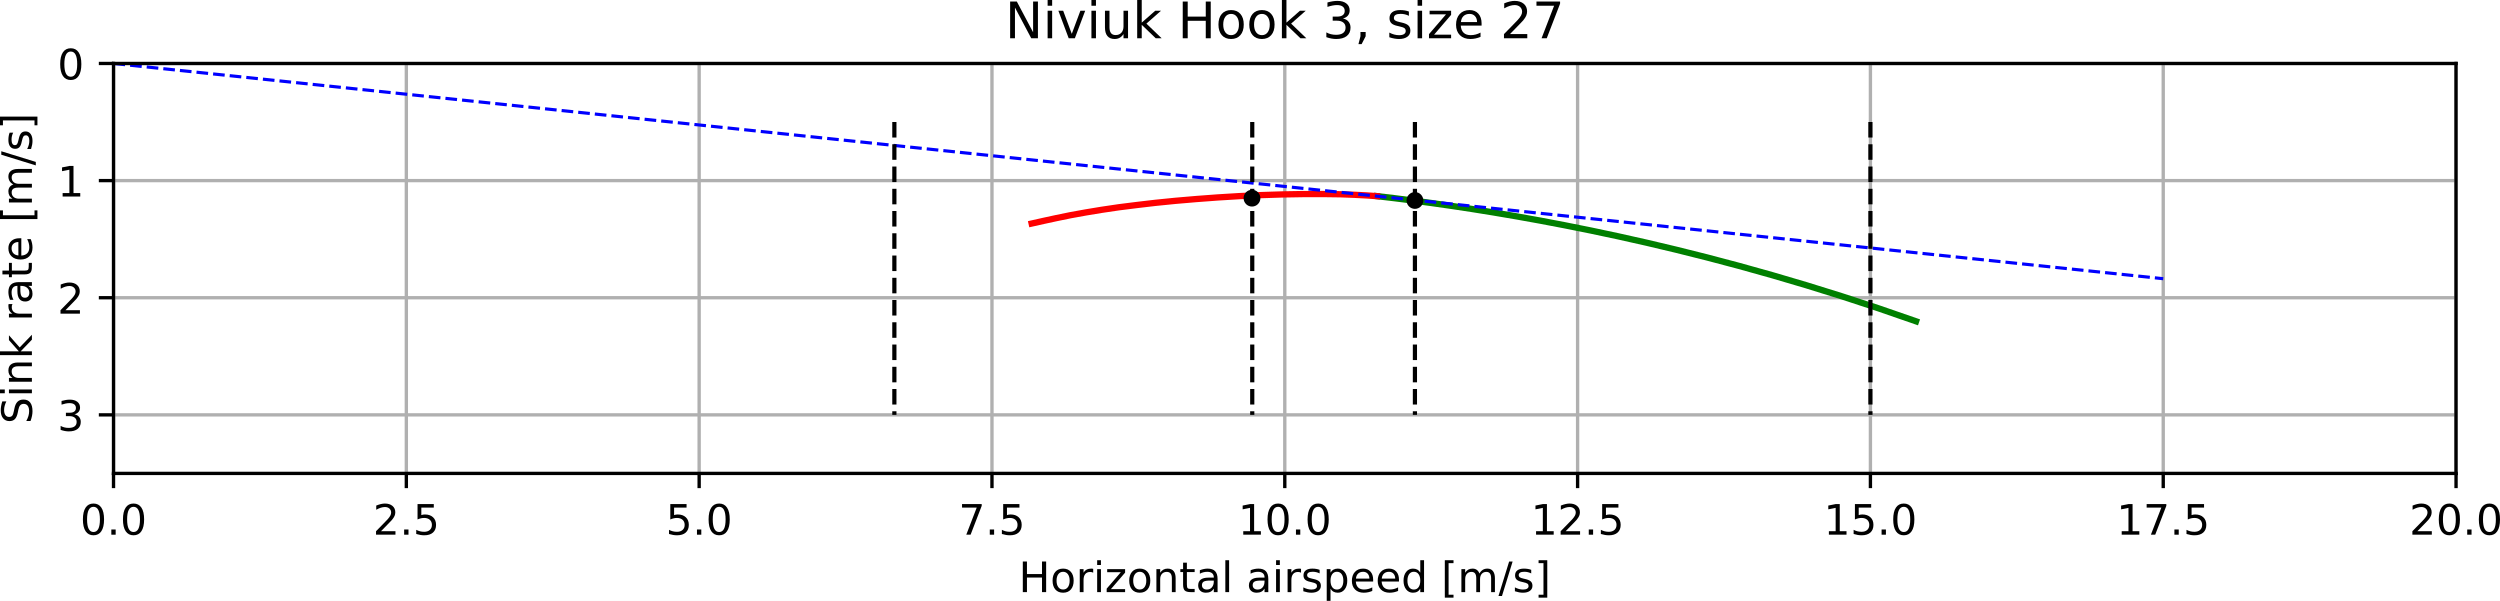
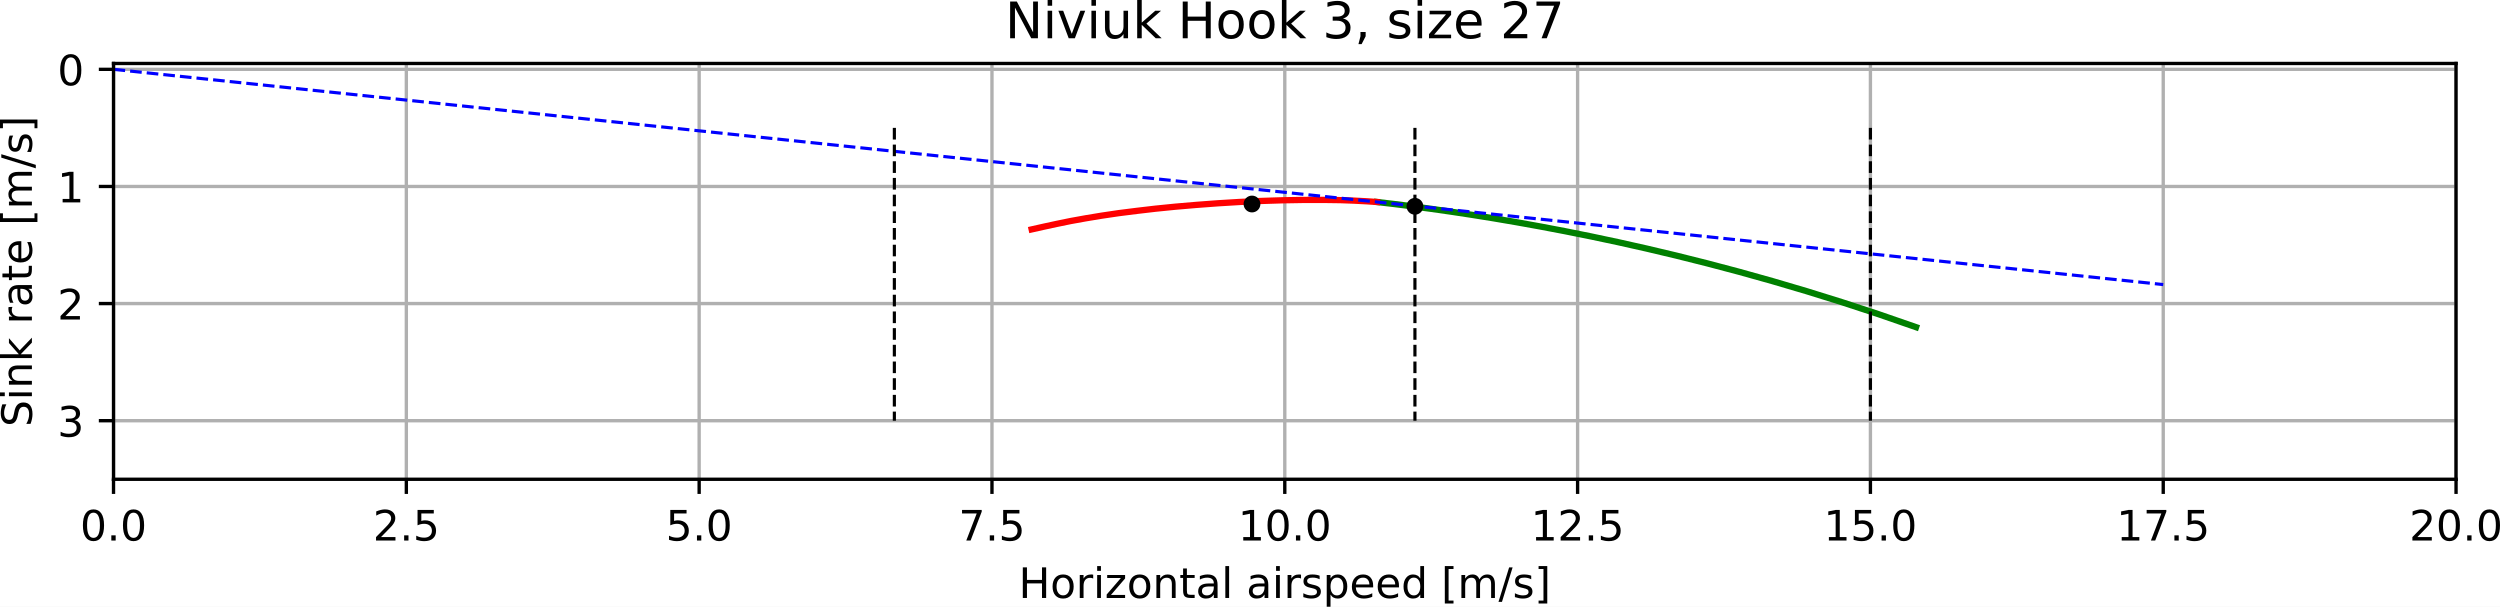
- <svg xmlns="http://www.w3.org/2000/svg" xmlns:xlink="http://www.w3.org/1999/xlink" width="595.51pt" height="143.124pt" viewBox="0 0 595.51 143.124" version="1.1" id="svg480">
+ <svg xmlns="http://www.w3.org/2000/svg" xmlns:xlink="http://www.w3.org/1999/xlink" width="595.51pt" height="144.519pt" viewBox="0 0 595.51 144.519" version="1.1" id="svg478">
  <defs id="defs6">
    <style type="text/css" id="style4">*{stroke-linejoin: round; stroke-linecap: butt}</style>
  </defs>
-   <rect style="fill:#ffffff;stroke-width:0.75;stroke-linecap:round" id="rect1686" width="595.51" height="143.124" x="0" y="0" />
-   <g id="axes_1" transform="translate(-62.95937,-117.8569)">
+   <rect style="fill:#ffffff;stroke-width:0.75;stroke-linecap:round" id="rect1683" width="595.51" height="144.519" x="0" y="0" />
+   <g id="axes_1" transform="translate(-62.95937,-117.1594)">
    <g id="patch_2">
-       <path d="m 90,230.625 h 558 v -97.65 H 90 Z" style="fill:#ffffff" id="path11" />
+       <path d="m 90,231.322 h 558 v -99.045 H 90 Z" style="fill:#ffffff" id="path11" />
    </g>
    <g id="matplotlib.axis_1">
      <g id="xtick_1">
        <g id="line2d_1">
-           <path d="m 90,230.625 v -97.65" clip-path="url(#p4e406c2c4f)" style="fill:none;stroke:#b0b0b0;stroke-width:0.8;stroke-linecap:square" id="path14" />
+           <path d="m 90,231.322 v -99.045" clip-path="url(#p16bf7ca05f)" style="fill:none;stroke:#b0b0b0;stroke-width:0.8;stroke-linecap:square" id="path14" />
        </g>
        <g id="line2d_2">
          <defs id="defs18">
-             <path id="m42795e333b" d="M 0,0 V 3.5" style="stroke:#000000;stroke-width:0.8" />
+             <path id="mcb87c6f336" d="M 0,0 V 3.5" style="stroke:#000000;stroke-width:0.8" />
          </defs>
          <g id="g22">
-             <use xlink:href="#m42795e333b" x="90" y="230.625" style="stroke:#000000;stroke-width:0.8" id="use20" width="100%" height="100%" />
+             <use xlink:href="#mcb87c6f336" x="90" y="231.322" style="stroke:#000000;stroke-width:0.8" id="use20" width="100%" height="100%" />
          </g>
        </g>
        <g id="text_1">
-           <g transform="matrix(0.1,0,0,-0.1,82.04844,245.2234)" id="g35">
+           <g transform="matrix(0.1,0,0,-0.1,82.04844,245.9209)" id="g35">
            <defs id="defs27">
              <path id="DejaVuSans-30" d="m 2034,4250 q -487,0 -733,-480 -245,-479 -245,-1442 0,-959 245,-1439 246,-480 733,-480 491,0 736,480 246,480 246,1439 0,963 -246,1442 -245,480 -736,480 z m 0,500 q 785,0 1199,-621 414,-620 414,-1801 0,-1178 -414,-1799 -414,-620 -1199,-620 -784,0 -1198,620 -414,621 -414,1799 0,1181 414,1801 414,621 1198,621 z" transform="scale(0.015625)" />
              <path id="DejaVuSans-2e" d="m 684,794 h 660 V 0 H 684 Z" transform="scale(0.015625)" />
            </defs>
            <use xlink:href="#DejaVuSans-30" id="use29" x="0" y="0" width="100%" height="100%" />
            <use xlink:href="#DejaVuSans-2e" x="63.623" id="use31" y="0" width="100%" height="100%" />
            <use xlink:href="#DejaVuSans-30" x="95.41" id="use33" y="0" width="100%" height="100%" />
          </g>
        </g>
      </g>
      <g id="xtick_2">
        <g id="line2d_3">
-           <path d="m 159.75,230.625 v -97.65" clip-path="url(#p4e406c2c4f)" style="fill:none;stroke:#b0b0b0;stroke-width:0.8;stroke-linecap:square" id="path39" />
+           <path d="m 159.75,231.322 v -99.045" clip-path="url(#p16bf7ca05f)" style="fill:none;stroke:#b0b0b0;stroke-width:0.8;stroke-linecap:square" id="path39" />
        </g>
        <g id="line2d_4">
          <g id="g44">
-             <use xlink:href="#m42795e333b" x="159.75" y="230.625" style="stroke:#000000;stroke-width:0.8" id="use42" width="100%" height="100%" />
+             <use xlink:href="#mcb87c6f336" x="159.75" y="231.322" style="stroke:#000000;stroke-width:0.8" id="use42" width="100%" height="100%" />
          </g>
        </g>
        <g id="text_2">
-           <g transform="matrix(0.1,0,0,-0.1,151.7984,245.2234)" id="g57">
+           <g transform="matrix(0.1,0,0,-0.1,151.7984,245.9209)" id="g57">
            <defs id="defs49">
              <path id="DejaVuSans-32" d="M 1228,531 H 3431 V 0 H 469 v 531 q 359,372 979,998 621,627 780,809 303,340 423,576 121,236 121,464 0,372 -261,606 -261,235 -680,235 -297,0 -627,-103 -329,-103 -704,-313 v 638 q 381,153 712,231 332,78 607,78 725,0 1156,-363 431,-362 431,-968 0,-288 -108,-546 -107,-257 -392,-607 -78,-91 -497,-524 Q 1991,1309 1228,531 Z" transform="scale(0.015625)" />
              <path id="DejaVuSans-35" d="M 691,4666 H 3169 V 4134 H 1269 V 2991 q 137,47 274,70 138,23 276,23 781,0 1237,-428 457,-428 457,-1159 Q 3513,744 3044,326 2575,-91 1722,-91 1428,-91 1123,-41 819,9 494,109 v 635 q 281,-153 581,-228 300,-75 634,-75 541,0 856,284 316,284 316,772 0,487 -316,771 -315,285 -856,285 -253,0 -505,-56 -251,-56 -513,-175 z" transform="scale(0.015625)" />
            </defs>
            <use xlink:href="#DejaVuSans-32" id="use51" x="0" y="0" width="100%" height="100%" />
            <use xlink:href="#DejaVuSans-2e" x="63.623" id="use53" y="0" width="100%" height="100%" />
            <use xlink:href="#DejaVuSans-35" x="95.41" id="use55" y="0" width="100%" height="100%" />
          </g>
        </g>
      </g>
      <g id="xtick_3">
        <g id="line2d_5">
-           <path d="m 229.5,230.625 v -97.65" clip-path="url(#p4e406c2c4f)" style="fill:none;stroke:#b0b0b0;stroke-width:0.8;stroke-linecap:square" id="path61" />
+           <path d="m 229.5,231.322 v -99.045" clip-path="url(#p16bf7ca05f)" style="fill:none;stroke:#b0b0b0;stroke-width:0.8;stroke-linecap:square" id="path61" />
        </g>
        <g id="line2d_6">
          <g id="g66">
-             <use xlink:href="#m42795e333b" x="229.5" y="230.625" style="stroke:#000000;stroke-width:0.8" id="use64" width="100%" height="100%" />
+             <use xlink:href="#mcb87c6f336" x="229.5" y="231.322" style="stroke:#000000;stroke-width:0.8" id="use64" width="100%" height="100%" />
          </g>
        </g>
        <g id="text_3">
-           <g transform="matrix(0.1,0,0,-0.1,221.5484,245.2234)" id="g75">
+           <g transform="matrix(0.1,0,0,-0.1,221.5484,245.9209)" id="g75">
            <use xlink:href="#DejaVuSans-35" id="use69" x="0" y="0" width="100%" height="100%" />
            <use xlink:href="#DejaVuSans-2e" x="63.623" id="use71" y="0" width="100%" height="100%" />
            <use xlink:href="#DejaVuSans-30" x="95.41" id="use73" y="0" width="100%" height="100%" />
          </g>
        </g>
      </g>
      <g id="xtick_4">
        <g id="line2d_7">
-           <path d="m 299.25,230.625 v -97.65" clip-path="url(#p4e406c2c4f)" style="fill:none;stroke:#b0b0b0;stroke-width:0.8;stroke-linecap:square" id="path79" />
+           <path d="m 299.25,231.322 v -99.045" clip-path="url(#p16bf7ca05f)" style="fill:none;stroke:#b0b0b0;stroke-width:0.8;stroke-linecap:square" id="path79" />
        </g>
        <g id="line2d_8">
          <g id="g84">
-             <use xlink:href="#m42795e333b" x="299.25" y="230.625" style="stroke:#000000;stroke-width:0.8" id="use82" width="100%" height="100%" />
+             <use xlink:href="#mcb87c6f336" x="299.25" y="231.322" style="stroke:#000000;stroke-width:0.8" id="use82" width="100%" height="100%" />
          </g>
        </g>
        <g id="text_4">
-           <g transform="matrix(0.1,0,0,-0.1,291.2984,245.2234)" id="g96">
+           <g transform="matrix(0.1,0,0,-0.1,291.2984,245.9209)" id="g96">
            <defs id="defs88">
              <path id="DejaVuSans-37" d="M 525,4666 H 3525 V 4397 L 1831,0 H 1172 L 2766,4134 H 525 Z" transform="scale(0.015625)" />
            </defs>
            <use xlink:href="#DejaVuSans-37" id="use90" x="0" y="0" width="100%" height="100%" />
            <use xlink:href="#DejaVuSans-2e" x="63.623" id="use92" y="0" width="100%" height="100%" />
            <use xlink:href="#DejaVuSans-35" x="95.41" id="use94" y="0" width="100%" height="100%" />
          </g>
        </g>
      </g>
      <g id="xtick_5">
        <g id="line2d_9">
-           <path d="m 369,230.625 v -97.65" clip-path="url(#p4e406c2c4f)" style="fill:none;stroke:#b0b0b0;stroke-width:0.8;stroke-linecap:square" id="path100" />
+           <path d="m 369,231.322 v -99.045" clip-path="url(#p16bf7ca05f)" style="fill:none;stroke:#b0b0b0;stroke-width:0.8;stroke-linecap:square" id="path100" />
        </g>
        <g id="line2d_10">
          <g id="g105">
-             <use xlink:href="#m42795e333b" x="369" y="230.625" style="stroke:#000000;stroke-width:0.8" id="use103" width="100%" height="100%" />
+             <use xlink:href="#mcb87c6f336" x="369" y="231.322" style="stroke:#000000;stroke-width:0.8" id="use103" width="100%" height="100%" />
          </g>
        </g>
        <g id="text_5">
-           <g transform="matrix(0.1,0,0,-0.1,357.8672,245.2234)" id="g119">
+           <g transform="matrix(0.1,0,0,-0.1,357.8672,245.9209)" id="g119">
            <defs id="defs109">
              <path id="DejaVuSans-31" d="M 794,531 H 1825 V 4091 L 703,3866 v 575 l 1116,225 h 631 V 531 H 3481 V 0 H 794 Z" transform="scale(0.015625)" />
            </defs>
            <use xlink:href="#DejaVuSans-31" id="use111" x="0" y="0" width="100%" height="100%" />
            <use xlink:href="#DejaVuSans-30" x="63.623" id="use113" y="0" width="100%" height="100%" />
            <use xlink:href="#DejaVuSans-2e" x="127.246" id="use115" y="0" width="100%" height="100%" />
            <use xlink:href="#DejaVuSans-30" x="159.033" id="use117" y="0" width="100%" height="100%" />
          </g>
        </g>
      </g>
      <g id="xtick_6">
        <g id="line2d_11">
-           <path d="m 438.75,230.625 v -97.65" clip-path="url(#p4e406c2c4f)" style="fill:none;stroke:#b0b0b0;stroke-width:0.8;stroke-linecap:square" id="path123" />
+           <path d="m 438.75,231.322 v -99.045" clip-path="url(#p16bf7ca05f)" style="fill:none;stroke:#b0b0b0;stroke-width:0.8;stroke-linecap:square" id="path123" />
        </g>
        <g id="line2d_12">
          <g id="g128">
-             <use xlink:href="#m42795e333b" x="438.75" y="230.625" style="stroke:#000000;stroke-width:0.8" id="use126" width="100%" height="100%" />
+             <use xlink:href="#mcb87c6f336" x="438.75" y="231.322" style="stroke:#000000;stroke-width:0.8" id="use126" width="100%" height="100%" />
          </g>
        </g>
        <g id="text_6">
-           <g transform="matrix(0.1,0,0,-0.1,427.6172,245.2234)" id="g139">
+           <g transform="matrix(0.1,0,0,-0.1,427.6172,245.9209)" id="g139">
            <use xlink:href="#DejaVuSans-31" id="use131" x="0" y="0" width="100%" height="100%" />
            <use xlink:href="#DejaVuSans-32" x="63.623" id="use133" y="0" width="100%" height="100%" />
            <use xlink:href="#DejaVuSans-2e" x="127.246" id="use135" y="0" width="100%" height="100%" />
            <use xlink:href="#DejaVuSans-35" x="159.033" id="use137" y="0" width="100%" height="100%" />
          </g>
        </g>
      </g>
      <g id="xtick_7">
        <g id="line2d_13">
-           <path d="m 508.5,230.625 v -97.65" clip-path="url(#p4e406c2c4f)" style="fill:none;stroke:#b0b0b0;stroke-width:0.8;stroke-linecap:square" id="path143" />
+           <path d="m 508.5,231.322 v -99.045" clip-path="url(#p16bf7ca05f)" style="fill:none;stroke:#b0b0b0;stroke-width:0.8;stroke-linecap:square" id="path143" />
        </g>
        <g id="line2d_14">
          <g id="g148">
-             <use xlink:href="#m42795e333b" x="508.5" y="230.625" style="stroke:#000000;stroke-width:0.8" id="use146" width="100%" height="100%" />
+             <use xlink:href="#mcb87c6f336" x="508.5" y="231.322" style="stroke:#000000;stroke-width:0.8" id="use146" width="100%" height="100%" />
          </g>
        </g>
        <g id="text_7">
-           <g transform="matrix(0.1,0,0,-0.1,497.3672,245.2234)" id="g159">
+           <g transform="matrix(0.1,0,0,-0.1,497.3672,245.9209)" id="g159">
            <use xlink:href="#DejaVuSans-31" id="use151" x="0" y="0" width="100%" height="100%" />
            <use xlink:href="#DejaVuSans-35" x="63.623" id="use153" y="0" width="100%" height="100%" />
            <use xlink:href="#DejaVuSans-2e" x="127.246" id="use155" y="0" width="100%" height="100%" />
            <use xlink:href="#DejaVuSans-30" x="159.033" id="use157" y="0" width="100%" height="100%" />
          </g>
        </g>
      </g>
      <g id="xtick_8">
        <g id="line2d_15">
-           <path d="m 578.25,230.625 v -97.65" clip-path="url(#p4e406c2c4f)" style="fill:none;stroke:#b0b0b0;stroke-width:0.8;stroke-linecap:square" id="path163" />
+           <path d="m 578.25,231.322 v -99.045" clip-path="url(#p16bf7ca05f)" style="fill:none;stroke:#b0b0b0;stroke-width:0.8;stroke-linecap:square" id="path163" />
        </g>
        <g id="line2d_16">
          <g id="g168">
-             <use xlink:href="#m42795e333b" x="578.25" y="230.625" style="stroke:#000000;stroke-width:0.8" id="use166" width="100%" height="100%" />
+             <use xlink:href="#mcb87c6f336" x="578.25" y="231.322" style="stroke:#000000;stroke-width:0.8" id="use166" width="100%" height="100%" />
          </g>
        </g>
        <g id="text_8">
-           <g transform="matrix(0.1,0,0,-0.1,567.1172,245.2234)" id="g179">
+           <g transform="matrix(0.1,0,0,-0.1,567.1172,245.9209)" id="g179">
            <use xlink:href="#DejaVuSans-31" id="use171" x="0" y="0" width="100%" height="100%" />
            <use xlink:href="#DejaVuSans-37" x="63.623" id="use173" y="0" width="100%" height="100%" />
            <use xlink:href="#DejaVuSans-2e" x="127.246" id="use175" y="0" width="100%" height="100%" />
            <use xlink:href="#DejaVuSans-35" x="159.033" id="use177" y="0" width="100%" height="100%" />
          </g>
        </g>
      </g>
      <g id="xtick_9">
        <g id="line2d_17">
-           <path d="m 648,230.625 v -97.65" clip-path="url(#p4e406c2c4f)" style="fill:none;stroke:#b0b0b0;stroke-width:0.8;stroke-linecap:square" id="path183" />
+           <path d="m 648,231.322 v -99.045" clip-path="url(#p16bf7ca05f)" style="fill:none;stroke:#b0b0b0;stroke-width:0.8;stroke-linecap:square" id="path183" />
        </g>
        <g id="line2d_18">
          <g id="g188">
-             <use xlink:href="#m42795e333b" x="648" y="230.625" style="stroke:#000000;stroke-width:0.8" id="use186" width="100%" height="100%" />
+             <use xlink:href="#mcb87c6f336" x="648" y="231.322" style="stroke:#000000;stroke-width:0.8" id="use186" width="100%" height="100%" />
          </g>
        </g>
        <g id="text_9">
-           <g transform="matrix(0.1,0,0,-0.1,636.8672,245.2234)" id="g199">
+           <g transform="matrix(0.1,0,0,-0.1,636.8672,245.9209)" id="g199">
            <use xlink:href="#DejaVuSans-32" id="use191" x="0" y="0" width="100%" height="100%" />
            <use xlink:href="#DejaVuSans-30" x="63.623" id="use193" y="0" width="100%" height="100%" />
            <use xlink:href="#DejaVuSans-2e" x="127.246" id="use195" y="0" width="100%" height="100%" />
            <use xlink:href="#DejaVuSans-30" x="159.033" id="use197" y="0" width="100%" height="100%" />
          </g>
        </g>
      </g>
      <g id="text_10">
-         <g transform="matrix(0.1,0,0,-0.1,305.6164,258.9016)" id="g273">
+         <g transform="matrix(0.1,0,0,-0.1,305.6164,259.5991)" id="g273">
          <defs id="defs221">
            <path id="DejaVuSans-48" d="m 628,4666 h 631 V 2753 h 2294 v 1913 h 631 V 0 H 3553 V 2222 H 1259 V 0 H 628 Z" transform="scale(0.015625)" />
            <path id="DejaVuSans-6f" d="m 1959,3097 q -462,0 -731,-361 -269,-361 -269,-989 0,-628 267,-989 268,-361 733,-361 460,0 728,362 269,363 269,988 0,622 -269,986 -268,364 -728,364 z m 0,487 q 750,0 1178,-488 429,-487 429,-1349 Q 3566,888 3137,398 2709,-91 1959,-91 1206,-91 779,398 353,888 353,1747 q 0,862 426,1349 427,488 1180,488 z" transform="scale(0.015625)" />
            <path id="DejaVuSans-72" d="m 2631,2963 q -97,56 -211,82 -114,27 -251,27 -488,0 -749,-317 -261,-317 -261,-911 V 0 H 581 v 3500 h 578 v -544 q 182,319 472,473 291,155 707,155 59,0 131,-8 72,-7 159,-23 z" transform="scale(0.015625)" />
            <path id="DejaVuSans-69" d="m 603,3500 h 575 V 0 H 603 Z m 0,1363 h 575 V 4134 H 603 Z" transform="scale(0.015625)" />
            <path id="DejaVuSans-7a" d="M 353,3500 H 3084 V 2975 L 922,459 H 3084 V 0 H 275 V 525 L 2438,3041 H 353 Z" transform="scale(0.015625)" />
            <path id="DejaVuSans-6e" d="M 3513,2113 V 0 h -575 v 2094 q 0,497 -194,743 -194,247 -581,247 -466,0 -735,-297 -269,-296 -269,-809 V 0 H 581 v 3500 h 578 v -544 q 207,316 486,472 280,156 646,156 603,0 912,-373 310,-373 310,-1098 z" transform="scale(0.015625)" />
            <path id="DejaVuSans-74" d="M 1172,4494 V 3500 H 2356 V 3053 H 1172 V 1153 q 0,-428 117,-550 117,-122 477,-122 h 590 V 0 H 1766 Q 1100,0 847,248 594,497 594,1153 V 3053 H 172 v 447 h 422 v 994 z" transform="scale(0.015625)" />
            <path id="DejaVuSans-61" d="m 2194,1759 q -697,0 -966,-159 -269,-159 -269,-544 0,-306 202,-486 202,-179 548,-179 479,0 768,339 289,339 289,901 v 128 z m 1147,238 V 0 H 2766 V 531 Q 2569,213 2275,61 1981,-91 1556,-91 q -537,0 -855,302 -317,302 -317,808 0,590 395,890 396,300 1180,300 h 807 v 57 q 0,397 -261,614 -261,217 -733,217 -300,0 -585,-72 -284,-72 -546,-216 v 532 q 315,122 612,182 297,61 578,61 760,0 1135,-394 375,-393 375,-1193 z" transform="scale(0.015625)" />
            <path id="DejaVuSans-6c" d="m 603,4863 h 575 V 0 H 603 Z" transform="scale(0.015625)" />
            <path id="DejaVuSans-20" transform="scale(0.015625)" d="" />
            <path id="DejaVuSans-73" d="m 2834,3397 v -544 q -243,125 -506,187 -262,63 -544,63 -428,0 -642,-131 -214,-131 -214,-394 0,-200 153,-314 153,-114 616,-217 l 197,-44 q 612,-131 870,-370 258,-239 258,-667 0,-488 -386,-773 Q 2250,-91 1575,-91 1294,-91 989,-36 684,19 347,128 v 594 q 319,-166 628,-249 309,-82 613,-82 406,0 624,139 219,139 219,392 0,234 -158,359 -157,125 -692,241 l -200,47 q -534,112 -772,345 -237,233 -237,639 0,494 350,762 350,269 994,269 318,0 599,-47 282,-46 519,-140 z" transform="scale(0.015625)" />
            <path id="DejaVuSans-70" d="M 1159,525 V -1331 H 581 v 4831 h 578 v -531 q 182,312 458,463 277,152 661,152 638,0 1036,-506 399,-506 399,-1331 0,-825 -399,-1332 -398,-506 -1036,-506 -384,0 -661,152 -276,152 -458,464 z m 1957,1222 q 0,634 -261,995 -261,361 -717,361 -457,0 -718,-361 -261,-361 -261,-995 0,-634 261,-995 261,-361 718,-361 456,0 717,361 261,361 261,995 z" transform="scale(0.015625)" />
            <path id="DejaVuSans-65" d="M 3597,1894 V 1613 H 953 q 38,-594 358,-905 320,-311 892,-311 331,0 642,81 311,81 618,244 V 178 Q 3153,47 2828,-22 2503,-91 2169,-91 1331,-91 842,396 353,884 353,1716 q 0,859 464,1363 464,505 1252,505 706,0 1117,-455 411,-454 411,-1235 z m -575,169 q -6,471 -264,752 -258,282 -683,282 -481,0 -770,-272 -289,-272 -333,-766 z" transform="scale(0.015625)" />
            <path id="DejaVuSans-64" d="m 2906,2969 v 1894 h 575 V 0 H 2906 V 525 Q 2725,213 2448,61 2172,-91 1784,-91 1150,-91 751,415 353,922 353,1747 q 0,825 398,1331 399,506 1033,506 388,0 664,-152 277,-151 458,-463 z M 947,1747 q 0,-634 261,-995 261,-361 717,-361 456,0 718,361 263,361 263,995 0,634 -263,995 -262,361 -718,361 -456,0 -717,-361 -261,-361 -261,-995 z" transform="scale(0.015625)" />
            <path id="DejaVuSans-5b" d="M 550,4863 H 1875 V 4416 H 1125 V -397 h 750 V -844 H 550 Z" transform="scale(0.015625)" />
            <path id="DejaVuSans-6d" d="m 3328,2828 q 216,388 516,572 300,184 706,184 547,0 844,-383 297,-382 297,-1088 V 0 h -578 v 2094 q 0,503 -179,746 -178,244 -543,244 -447,0 -707,-297 -259,-296 -259,-809 V 0 h -578 v 2094 q 0,506 -178,748 -178,242 -550,242 -441,0 -701,-298 -259,-298 -259,-808 V 0 H 581 v 3500 h 578 v -544 q 197,322 472,475 275,153 653,153 382,0 649,-194 267,-193 395,-562 z" transform="scale(0.015625)" />
            <path id="DejaVuSans-2f" d="m 1625,4666 h 531 L 531,-594 H 0 Z" transform="scale(0.015625)" />
            <path id="DejaVuSans-5d" d="M 1947,4863 V -844 H 622 v 447 h 747 V 4416 H 622 v 447 z" transform="scale(0.015625)" />
          </defs>
          <use xlink:href="#DejaVuSans-48" id="use223" x="0" y="0" width="100%" height="100%" />
          <use xlink:href="#DejaVuSans-6f" x="75.195" id="use225" y="0" width="100%" height="100%" />
          <use xlink:href="#DejaVuSans-72" x="136.377" id="use227" y="0" width="100%" height="100%" />
          <use xlink:href="#DejaVuSans-69" x="177.49" id="use229" y="0" width="100%" height="100%" />
          <use xlink:href="#DejaVuSans-7a" x="205.273" id="use231" y="0" width="100%" height="100%" />
          <use xlink:href="#DejaVuSans-6f" x="257.764" id="use233" y="0" width="100%" height="100%" />
          <use xlink:href="#DejaVuSans-6e" x="318.945" id="use235" y="0" width="100%" height="100%" />
          <use xlink:href="#DejaVuSans-74" x="382.324" id="use237" y="0" width="100%" height="100%" />
          <use xlink:href="#DejaVuSans-61" x="421.533" id="use239" y="0" width="100%" height="100%" />
          <use xlink:href="#DejaVuSans-6c" x="482.812" id="use241" y="0" width="100%" height="100%" />
          <use xlink:href="#DejaVuSans-20" x="510.596" id="use243" y="0" width="100%" height="100%" />
          <use xlink:href="#DejaVuSans-61" x="542.383" id="use245" y="0" width="100%" height="100%" />
          <use xlink:href="#DejaVuSans-69" x="603.662" id="use247" y="0" width="100%" height="100%" />
          <use xlink:href="#DejaVuSans-72" x="631.445" id="use249" y="0" width="100%" height="100%" />
          <use xlink:href="#DejaVuSans-73" x="672.559" id="use251" y="0" width="100%" height="100%" />
          <use xlink:href="#DejaVuSans-70" x="724.658" id="use253" y="0" width="100%" height="100%" />
          <use xlink:href="#DejaVuSans-65" x="788.135" id="use255" y="0" width="100%" height="100%" />
          <use xlink:href="#DejaVuSans-65" x="849.658" id="use257" y="0" width="100%" height="100%" />
          <use xlink:href="#DejaVuSans-64" x="911.182" id="use259" y="0" width="100%" height="100%" />
          <use xlink:href="#DejaVuSans-20" x="974.658" id="use261" y="0" width="100%" height="100%" />
          <use xlink:href="#DejaVuSans-5b" x="1006.445" id="use263" y="0" width="100%" height="100%" />
          <use xlink:href="#DejaVuSans-6d" x="1045.459" id="use265" y="0" width="100%" height="100%" />
          <use xlink:href="#DejaVuSans-2f" x="1142.871" id="use267" y="0" width="100%" height="100%" />
          <use xlink:href="#DejaVuSans-73" x="1176.562" id="use269" y="0" width="100%" height="100%" />
          <use xlink:href="#DejaVuSans-5d" x="1228.662" id="use271" y="0" width="100%" height="100%" />
        </g>
      </g>
    </g>
    <g id="matplotlib.axis_2">
      <g id="ytick_1">
        <g id="line2d_19">
-           <path d="M 90,132.975 H 648" clip-path="url(#p4e406c2c4f)" style="fill:none;stroke:#b0b0b0;stroke-width:0.8;stroke-linecap:square" id="path277" />
+           <path d="M 90,133.673 H 648" clip-path="url(#p16bf7ca05f)" style="fill:none;stroke:#b0b0b0;stroke-width:0.8;stroke-linecap:square" id="path277" />
        </g>
        <g id="line2d_20">
          <defs id="defs281">
-             <path id="med8444275d" d="M 0,0 H -3.5" style="stroke:#000000;stroke-width:0.8" />
+             <path id="mcacf50961f" d="M 0,0 H -3.5" style="stroke:#000000;stroke-width:0.8" />
          </defs>
          <g id="g285">
-             <use xlink:href="#med8444275d" x="90" y="132.975" style="stroke:#000000;stroke-width:0.8" id="use283" width="100%" height="100%" />
+             <use xlink:href="#mcacf50961f" x="90" y="133.673" style="stroke:#000000;stroke-width:0.8" id="use283" width="100%" height="100%" />
          </g>
        </g>
        <g id="text_11">
-           <g transform="matrix(0.1,0,0,-0.1,76.6375,136.7742)" id="g290">
+           <g transform="matrix(0.1,0,0,-0.1,76.6375,137.4717)" id="g290">
            <use xlink:href="#DejaVuSans-30" id="use288" x="0" y="0" width="100%" height="100%" />
          </g>
        </g>
      </g>
      <g id="ytick_2">
        <g id="line2d_21">
-           <path d="M 90,160.875 H 648" clip-path="url(#p4e406c2c4f)" style="fill:none;stroke:#b0b0b0;stroke-width:0.8;stroke-linecap:square" id="path294" />
+           <path d="M 90,161.572 H 648" clip-path="url(#p16bf7ca05f)" style="fill:none;stroke:#b0b0b0;stroke-width:0.8;stroke-linecap:square" id="path294" />
        </g>
        <g id="line2d_22">
          <g id="g299">
-             <use xlink:href="#med8444275d" x="90" y="160.875" style="stroke:#000000;stroke-width:0.8" id="use297" width="100%" height="100%" />
+             <use xlink:href="#mcacf50961f" x="90" y="161.572" style="stroke:#000000;stroke-width:0.8" id="use297" width="100%" height="100%" />
          </g>
        </g>
        <g id="text_12">
-           <g transform="matrix(0.1,0,0,-0.1,76.6375,164.6742)" id="g304">
+           <g transform="matrix(0.1,0,0,-0.1,76.6375,165.3717)" id="g304">
            <use xlink:href="#DejaVuSans-31" id="use302" x="0" y="0" width="100%" height="100%" />
          </g>
        </g>
      </g>
      <g id="ytick_3">
        <g id="line2d_23">
-           <path d="M 90,188.775 H 648" clip-path="url(#p4e406c2c4f)" style="fill:none;stroke:#b0b0b0;stroke-width:0.8;stroke-linecap:square" id="path308" />
+           <path d="M 90,189.472 H 648" clip-path="url(#p16bf7ca05f)" style="fill:none;stroke:#b0b0b0;stroke-width:0.8;stroke-linecap:square" id="path308" />
        </g>
        <g id="line2d_24">
          <g id="g313">
-             <use xlink:href="#med8444275d" x="90" y="188.775" style="stroke:#000000;stroke-width:0.8" id="use311" width="100%" height="100%" />
+             <use xlink:href="#mcacf50961f" x="90" y="189.472" style="stroke:#000000;stroke-width:0.8" id="use311" width="100%" height="100%" />
          </g>
        </g>
        <g id="text_13">
-           <g transform="matrix(0.1,0,0,-0.1,76.6375,192.5742)" id="g318">
+           <g transform="matrix(0.1,0,0,-0.1,76.6375,193.2717)" id="g318">
            <use xlink:href="#DejaVuSans-32" id="use316" x="0" y="0" width="100%" height="100%" />
          </g>
        </g>
      </g>
      <g id="ytick_4">
        <g id="line2d_25">
-           <path d="M 90,216.675 H 648" clip-path="url(#p4e406c2c4f)" style="fill:none;stroke:#b0b0b0;stroke-width:0.8;stroke-linecap:square" id="path322" />
+           <path d="M 90,217.373 H 648" clip-path="url(#p16bf7ca05f)" style="fill:none;stroke:#b0b0b0;stroke-width:0.8;stroke-linecap:square" id="path322" />
        </g>
        <g id="line2d_26">
          <g id="g327">
-             <use xlink:href="#med8444275d" x="90" y="216.675" style="stroke:#000000;stroke-width:0.8" id="use325" width="100%" height="100%" />
+             <use xlink:href="#mcacf50961f" x="90" y="217.373" style="stroke:#000000;stroke-width:0.8" id="use325" width="100%" height="100%" />
          </g>
        </g>
        <g id="text_14">
-           <g transform="matrix(0.1,0,0,-0.1,76.6375,220.4742)" id="g335">
+           <g transform="matrix(0.1,0,0,-0.1,76.6375,221.1717)" id="g335">
            <defs id="defs331">
              <path id="DejaVuSans-33" d="m 2597,2516 q 453,-97 707,-404 255,-306 255,-756 0,-690 -475,-1069 -475,-378 -1350,-378 -293,0 -604,58 -311,58 -642,174 v 609 q 262,-153 574,-231 313,-78 654,-78 593,0 904,234 311,234 311,681 0,413 -289,645 -289,233 -804,233 h -544 v 519 h 569 q 465,0 712,186 247,186 247,536 0,359 -255,551 -254,193 -729,193 -260,0 -557,-57 -297,-56 -653,-174 v 562 q 360,100 674,150 314,50 592,50 719,0 1137,-327 419,-326 419,-882 0,-388 -222,-655 -222,-267 -631,-370 z" transform="scale(0.015625)" />
            </defs>
            <use xlink:href="#DejaVuSans-33" id="use333" x="0" y="0" width="100%" height="100%" />
          </g>
        </g>
      </g>
      <g id="text_15">
        <g transform="matrix(0,-0.1,-0.1,0,70.55781,218.8227)" id="g373">
          <defs id="defs341">
            <path id="DejaVuSans-53" d="m 3425,4513 v -616 q -359,172 -678,256 -319,85 -616,85 -515,0 -795,-200 -280,-200 -280,-569 0,-310 186,-468 186,-157 705,-254 l 381,-78 q 706,-135 1042,-474 336,-339 336,-907 0,-679 -455,-1029 -454,-350 -1332,-350 -331,0 -705,75 -373,75 -773,222 v 650 q 384,-215 753,-325 369,-109 725,-109 540,0 834,212 294,213 294,607 0,343 -211,537 -211,194 -692,291 l -385,75 q -706,140 -1022,440 -315,300 -315,835 0,619 436,975 436,356 1201,356 329,0 669,-60 341,-59 697,-177 z" transform="scale(0.015625)" />
            <path id="DejaVuSans-6b" d="m 581,4863 h 578 V 1991 l 1716,1509 h 734 L 1753,1863 3688,0 H 2938 L 1159,1709 V 0 H 581 Z" transform="scale(0.015625)" />
          </defs>
          <use xlink:href="#DejaVuSans-53" id="use343" x="0" y="0" width="100%" height="100%" />
          <use xlink:href="#DejaVuSans-69" x="63.477" id="use345" y="0" width="100%" height="100%" />
          <use xlink:href="#DejaVuSans-6e" x="91.26" id="use347" y="0" width="100%" height="100%" />
          <use xlink:href="#DejaVuSans-6b" x="154.639" id="use349" y="0" width="100%" height="100%" />
          <use xlink:href="#DejaVuSans-20" x="212.549" id="use351" y="0" width="100%" height="100%" />
          <use xlink:href="#DejaVuSans-72" x="244.336" id="use353" y="0" width="100%" height="100%" />
          <use xlink:href="#DejaVuSans-61" x="285.449" id="use355" y="0" width="100%" height="100%" />
          <use xlink:href="#DejaVuSans-74" x="346.729" id="use357" y="0" width="100%" height="100%" />
          <use xlink:href="#DejaVuSans-65" x="385.938" id="use359" y="0" width="100%" height="100%" />
          <use xlink:href="#DejaVuSans-20" x="447.461" id="use361" y="0" width="100%" height="100%" />
          <use xlink:href="#DejaVuSans-5b" x="479.248" id="use363" y="0" width="100%" height="100%" />
          <use xlink:href="#DejaVuSans-6d" x="518.262" id="use365" y="0" width="100%" height="100%" />
          <use xlink:href="#DejaVuSans-2f" x="615.674" id="use367" y="0" width="100%" height="100%" />
          <use xlink:href="#DejaVuSans-73" x="649.365" id="use369" y="0" width="100%" height="100%" />
          <use xlink:href="#DejaVuSans-5d" x="701.465" id="use371" y="0" width="100%" height="100%" />
        </g>
      </g>
    </g>
+     <g id="line2d_27">
+       <path d="m 390.957,165.276 4.18,0.491 4.322,0.545 4.488,0.603 4.704,0.671 4.927,0.746 5.15,0.827 5.393,0.917 5.654,1.017 5.934,1.128 6.223,1.25 6.499,1.38 6.772,1.52 7.059,1.674 7.353,1.842 7.638,2.021 7.898,2.208 8.168,2.41 8.432,2.625 8.687,2.852 8.933,3.091" clip-path="url(#p16bf7ca05f)" style="fill:none;stroke:#008000;stroke-width:1.5;stroke-linecap:square" id="path377" />
+     </g>
    <g id="line2d_28">
-       <path d="m 390.957,164.578 4.18,0.491 4.322,0.545 4.488,0.603 4.704,0.671 4.927,0.746 5.15,0.827 5.393,0.917 5.654,1.017 5.934,1.128 6.223,1.25 6.499,1.38 6.772,1.52 7.059,1.674 7.353,1.842 7.638,2.021 7.898,2.208 8.168,2.41 8.432,2.625 8.687,2.852 8.933,3.091" clip-path="url(#p4e406c2c4f)" style="fill:none;stroke:#008000;stroke-width:1.5;stroke-linecap:square" id="path380" />
+       <path d="m 390.957,165.276 -2.452,-0.169 -2.923,-0.153 -3.373,-0.124 -4.167,-0.057 -4.636,0.009 -4.994,0.087 -5.104,0.161 -5.168,0.244 -5.101,0.311 -5.101,0.38 -4.986,0.426 -4.752,0.477 -4.474,0.524 -4.307,0.543 -4.051,0.599 -3.784,0.626 -3.618,0.655 -3.352,0.688 -3.064,0.664 -2.843,0.638" clip-path="url(#p16bf7ca05f)" style="fill:none;stroke:#ff0000;stroke-width:1.5;stroke-linecap:square" id="path380" />
    </g>
    <g id="line2d_29">
-       <path d="m 390.957,164.578 -2.452,-0.169 -2.923,-0.153 -3.373,-0.124 -4.167,-0.057 -4.636,0.009 -4.994,0.087 -5.104,0.161 -5.168,0.244 -5.101,0.311 -5.101,0.38 -4.986,0.426 -4.752,0.477 -4.474,0.524 -4.307,0.543 -4.051,0.599 -3.784,0.626 -3.618,0.655 -3.352,0.688 -3.064,0.664 -2.843,0.638" clip-path="url(#p4e406c2c4f)" style="fill:none;stroke:#ff0000;stroke-width:1.5;stroke-linecap:square" id="path383" />
-     </g>
-     <g id="line2d_27">
-       <path d="m 90,132.975 488.25,51.271" clip-path="url(#p4e406c2c4f)" style="display:inline;fill:none;stroke:#0000ff;stroke-width:0.75;stroke-dasharray:2.775, 1.2;stroke-dashoffset:0" id="path377" />
+       <path d="m 90,133.673 488.25,51.271" clip-path="url(#p16bf7ca05f)" style="fill:none;stroke:#0000ff;stroke-width:0.75;stroke-dasharray:2.775, 1.2;stroke-dashoffset:0" id="path383" />
    </g>
    <g id="LineCollection_1">
-       <path d="m 276,146.925 v 69.75" clip-path="url(#p4e406c2c4f)" style="fill:none;stroke:#000000;stroke-dasharray:3.7, 1.6;stroke-dashoffset:0" id="path386" />
-       <path d="m 361.25,146.925 v 69.75" clip-path="url(#p4e406c2c4f)" style="fill:none;stroke:#000000;stroke-dasharray:3.7, 1.6;stroke-dashoffset:0" id="path388" />
-       <path d="m 400,146.925 v 69.75" clip-path="url(#p4e406c2c4f)" style="fill:none;stroke:#000000;stroke-dasharray:3.7, 1.6;stroke-dashoffset:0" id="path390" />
-       <path d="m 508.5,146.925 v 69.75" clip-path="url(#p4e406c2c4f)" style="fill:none;stroke:#000000;stroke-dasharray:3.7, 1.6;stroke-dashoffset:0" id="path392" />
+       <path d="m 276,147.623 v 69.75" clip-path="url(#p16bf7ca05f)" style="fill:none;stroke:#000000;stroke-width:0.75;stroke-dasharray:2.775, 1.2;stroke-dashoffset:0" id="path386" />
+       <path d="m 400,147.623 v 69.75" clip-path="url(#p16bf7ca05f)" style="fill:none;stroke:#000000;stroke-width:0.75;stroke-dasharray:2.775, 1.2;stroke-dashoffset:0" id="path388" />
+       <path d="m 508.5,147.623 v 69.75" clip-path="url(#p16bf7ca05f)" style="fill:none;stroke:#000000;stroke-width:0.75;stroke-dasharray:2.775, 1.2;stroke-dashoffset:0" id="path390" />
    </g>
    <g id="line2d_30">
-       <defs id="defs396">
-         <path id="mc46b4c824e" d="M 0,1.5 C 0.398,1.5 0.779,1.342 1.061,1.061 1.342,0.779 1.5,0.398 1.5,0 1.5,-0.398 1.342,-0.779 1.061,-1.061 0.779,-1.342 0.398,-1.5 0,-1.5 c -0.398,0 -0.779,0.158 -1.061,0.439 C -1.342,-0.779 -1.5,-0.398 -1.5,0 c 0,0.398 0.158,0.779 0.439,1.061 C -0.779,1.342 -0.398,1.5 0,1.5 Z" style="stroke:#000000" />
+       <defs id="defs394">
+         <path id="mb5273950ce" d="M 0,1.5 C 0.398,1.5 0.779,1.342 1.061,1.061 1.342,0.779 1.5,0.398 1.5,0 1.5,-0.398 1.342,-0.779 1.061,-1.061 0.779,-1.342 0.398,-1.5 0,-1.5 c -0.398,0 -0.779,0.158 -1.061,0.439 C -1.342,-0.779 -1.5,-0.398 -1.5,0 c 0,0.398 0.158,0.779 0.439,1.061 C -0.779,1.342 -0.398,1.5 0,1.5 Z" style="stroke:#000000" />
      </defs>
-       <g clip-path="url(#p4e406c2c4f)" id="g400">
-         <use xlink:href="#mc46b4c824e" x="361.188" y="165.06" style="stroke:#000000" id="use398" width="100%" height="100%" />
+       <g clip-path="url(#p16bf7ca05f)" id="g398">
+         <use xlink:href="#mb5273950ce" x="361.188" y="165.758" style="stroke:#000000" id="use396" width="100%" height="100%" />
      </g>
    </g>
    <g id="line2d_31">
-       <g clip-path="url(#p4e406c2c4f)" id="g405">
-         <use xlink:href="#mc46b4c824e" x="400" y="165.607" style="stroke:#000000" id="use403" width="100%" height="100%" />
+       <g clip-path="url(#p16bf7ca05f)" id="g403">
+         <use xlink:href="#mb5273950ce" x="400" y="166.304" style="stroke:#000000" id="use401" width="100%" height="100%" />
      </g>
    </g>
    <g id="patch_3">
-       <path d="m 90,230.625 v -97.65" style="fill:none;stroke:#000000;stroke-width:0.8;stroke-linecap:square;stroke-linejoin:miter" id="path408" />
+       <path d="m 90,231.322 v -99.045" style="fill:none;stroke:#000000;stroke-width:0.8;stroke-linecap:square;stroke-linejoin:miter" id="path406" />
    </g>
    <g id="patch_4">
-       <path d="m 648,230.625 v -97.65" style="fill:none;stroke:#000000;stroke-width:0.8;stroke-linecap:square;stroke-linejoin:miter" id="path411" />
+       <path d="m 648,231.322 v -99.045" style="fill:none;stroke:#000000;stroke-width:0.8;stroke-linecap:square;stroke-linejoin:miter" id="path409" />
    </g>
    <g id="patch_5">
-       <path d="M 90,230.625 H 648" style="fill:none;stroke:#000000;stroke-width:0.8;stroke-linecap:square;stroke-linejoin:miter" id="path414" />
+       <path d="M 90,231.322 H 648" style="fill:none;stroke:#000000;stroke-width:0.8;stroke-linecap:square;stroke-linejoin:miter" id="path412" />
    </g>
    <g id="patch_6">
-       <path d="M 90,132.975 H 648" style="fill:none;stroke:#000000;stroke-width:0.8;stroke-linecap:square;stroke-linejoin:miter" id="path417" />
+       <path d="M 90,132.278 H 648" style="fill:none;stroke:#000000;stroke-width:0.8;stroke-linecap:square;stroke-linejoin:miter" id="path415" />
    </g>
    <g id="text_16">
-       <g transform="matrix(0.12,0,0,-0.12,302.4,126.975)" id="g470">
-         <defs id="defs424">
+       <g transform="matrix(0.12,0,0,-0.12,302.4,126.2775)" id="g468">
+         <defs id="defs422">
          <path id="DejaVuSans-4e" d="m 628,4666 h 850 L 3547,763 v 3903 h 612 V 0 H 3309 L 1241,3903 V 0 H 628 Z" transform="scale(0.015625)" />
          <path id="DejaVuSans-76" d="M 191,3500 H 800 L 1894,563 2988,3500 h 609 L 2284,0 h -781 z" transform="scale(0.015625)" />
          <path id="DejaVuSans-75" d="m 544,1381 v 2119 h 575 V 1403 q 0,-497 193,-746 194,-248 582,-248 465,0 735,297 271,297 271,810 v 1984 h 575 V 0 H 2900 V 538 Q 2691,219 2414,64 2138,-91 1772,-91 1169,-91 856,284 544,659 544,1381 Z m 1447,2203 z" transform="scale(0.015625)" />
          <path id="DejaVuSans-2c" d="m 750,794 h 659 V 256 L 897,-744 H 494 L 750,256 Z" transform="scale(0.015625)" />
        </defs>
-         <use xlink:href="#DejaVuSans-4e" id="use426" x="0" y="0" width="100%" height="100%" />
-         <use xlink:href="#DejaVuSans-69" x="74.805" id="use428" y="0" width="100%" height="100%" />
-         <use xlink:href="#DejaVuSans-76" x="102.588" id="use430" y="0" width="100%" height="100%" />
-         <use xlink:href="#DejaVuSans-69" x="161.768" id="use432" y="0" width="100%" height="100%" />
-         <use xlink:href="#DejaVuSans-75" x="189.551" id="use434" y="0" width="100%" height="100%" />
-         <use xlink:href="#DejaVuSans-6b" x="252.93" id="use436" y="0" width="100%" height="100%" />
-         <use xlink:href="#DejaVuSans-20" x="310.84" id="use438" y="0" width="100%" height="100%" />
-         <use xlink:href="#DejaVuSans-48" x="342.627" id="use440" y="0" width="100%" height="100%" />
-         <use xlink:href="#DejaVuSans-6f" x="417.822" id="use442" y="0" width="100%" height="100%" />
-         <use xlink:href="#DejaVuSans-6f" x="479.004" id="use444" y="0" width="100%" height="100%" />
-         <use xlink:href="#DejaVuSans-6b" x="540.186" id="use446" y="0" width="100%" height="100%" />
-         <use xlink:href="#DejaVuSans-20" x="598.096" id="use448" y="0" width="100%" height="100%" />
-         <use xlink:href="#DejaVuSans-33" x="629.883" id="use450" y="0" width="100%" height="100%" />
-         <use xlink:href="#DejaVuSans-2c" x="693.506" id="use452" y="0" width="100%" height="100%" />
-         <use xlink:href="#DejaVuSans-20" x="725.293" id="use454" y="0" width="100%" height="100%" />
-         <use xlink:href="#DejaVuSans-73" x="757.08" id="use456" y="0" width="100%" height="100%" />
-         <use xlink:href="#DejaVuSans-69" x="809.18" id="use458" y="0" width="100%" height="100%" />
-         <use xlink:href="#DejaVuSans-7a" x="836.963" id="use460" y="0" width="100%" height="100%" />
-         <use xlink:href="#DejaVuSans-65" x="889.453" id="use462" y="0" width="100%" height="100%" />
-         <use xlink:href="#DejaVuSans-20" x="950.977" id="use464" y="0" width="100%" height="100%" />
-         <use xlink:href="#DejaVuSans-32" x="982.764" id="use466" y="0" width="100%" height="100%" />
-         <use xlink:href="#DejaVuSans-37" x="1046.387" id="use468" y="0" width="100%" height="100%" />
+         <use xlink:href="#DejaVuSans-4e" id="use424" x="0" y="0" width="100%" height="100%" />
+         <use xlink:href="#DejaVuSans-69" x="74.805" id="use426" y="0" width="100%" height="100%" />
+         <use xlink:href="#DejaVuSans-76" x="102.588" id="use428" y="0" width="100%" height="100%" />
+         <use xlink:href="#DejaVuSans-69" x="161.768" id="use430" y="0" width="100%" height="100%" />
+         <use xlink:href="#DejaVuSans-75" x="189.551" id="use432" y="0" width="100%" height="100%" />
+         <use xlink:href="#DejaVuSans-6b" x="252.93" id="use434" y="0" width="100%" height="100%" />
+         <use xlink:href="#DejaVuSans-20" x="310.84" id="use436" y="0" width="100%" height="100%" />
+         <use xlink:href="#DejaVuSans-48" x="342.627" id="use438" y="0" width="100%" height="100%" />
+         <use xlink:href="#DejaVuSans-6f" x="417.822" id="use440" y="0" width="100%" height="100%" />
+         <use xlink:href="#DejaVuSans-6f" x="479.004" id="use442" y="0" width="100%" height="100%" />
+         <use xlink:href="#DejaVuSans-6b" x="540.186" id="use444" y="0" width="100%" height="100%" />
+         <use xlink:href="#DejaVuSans-20" x="598.096" id="use446" y="0" width="100%" height="100%" />
+         <use xlink:href="#DejaVuSans-33" x="629.883" id="use448" y="0" width="100%" height="100%" />
+         <use xlink:href="#DejaVuSans-2c" x="693.506" id="use450" y="0" width="100%" height="100%" />
+         <use xlink:href="#DejaVuSans-20" x="725.293" id="use452" y="0" width="100%" height="100%" />
+         <use xlink:href="#DejaVuSans-73" x="757.08" id="use454" y="0" width="100%" height="100%" />
+         <use xlink:href="#DejaVuSans-69" x="809.18" id="use456" y="0" width="100%" height="100%" />
+         <use xlink:href="#DejaVuSans-7a" x="836.963" id="use458" y="0" width="100%" height="100%" />
+         <use xlink:href="#DejaVuSans-65" x="889.453" id="use460" y="0" width="100%" height="100%" />
+         <use xlink:href="#DejaVuSans-20" x="950.977" id="use462" y="0" width="100%" height="100%" />
+         <use xlink:href="#DejaVuSans-32" x="982.764" id="use464" y="0" width="100%" height="100%" />
+         <use xlink:href="#DejaVuSans-37" x="1046.387" id="use466" y="0" width="100%" height="100%" />
      </g>
    </g>
  </g>
-   <defs id="defs478">
-     <clipPath id="p4e406c2c4f">
-       <rect x="90" y="132.975" width="558" height="97.65" id="rect475" />
+   <defs id="defs476">
+     <clipPath id="p16bf7ca05f">
+       <rect x="90" y="132.278" width="558" height="99.045" id="rect473" />
    </clipPath>
  </defs>
</svg>
